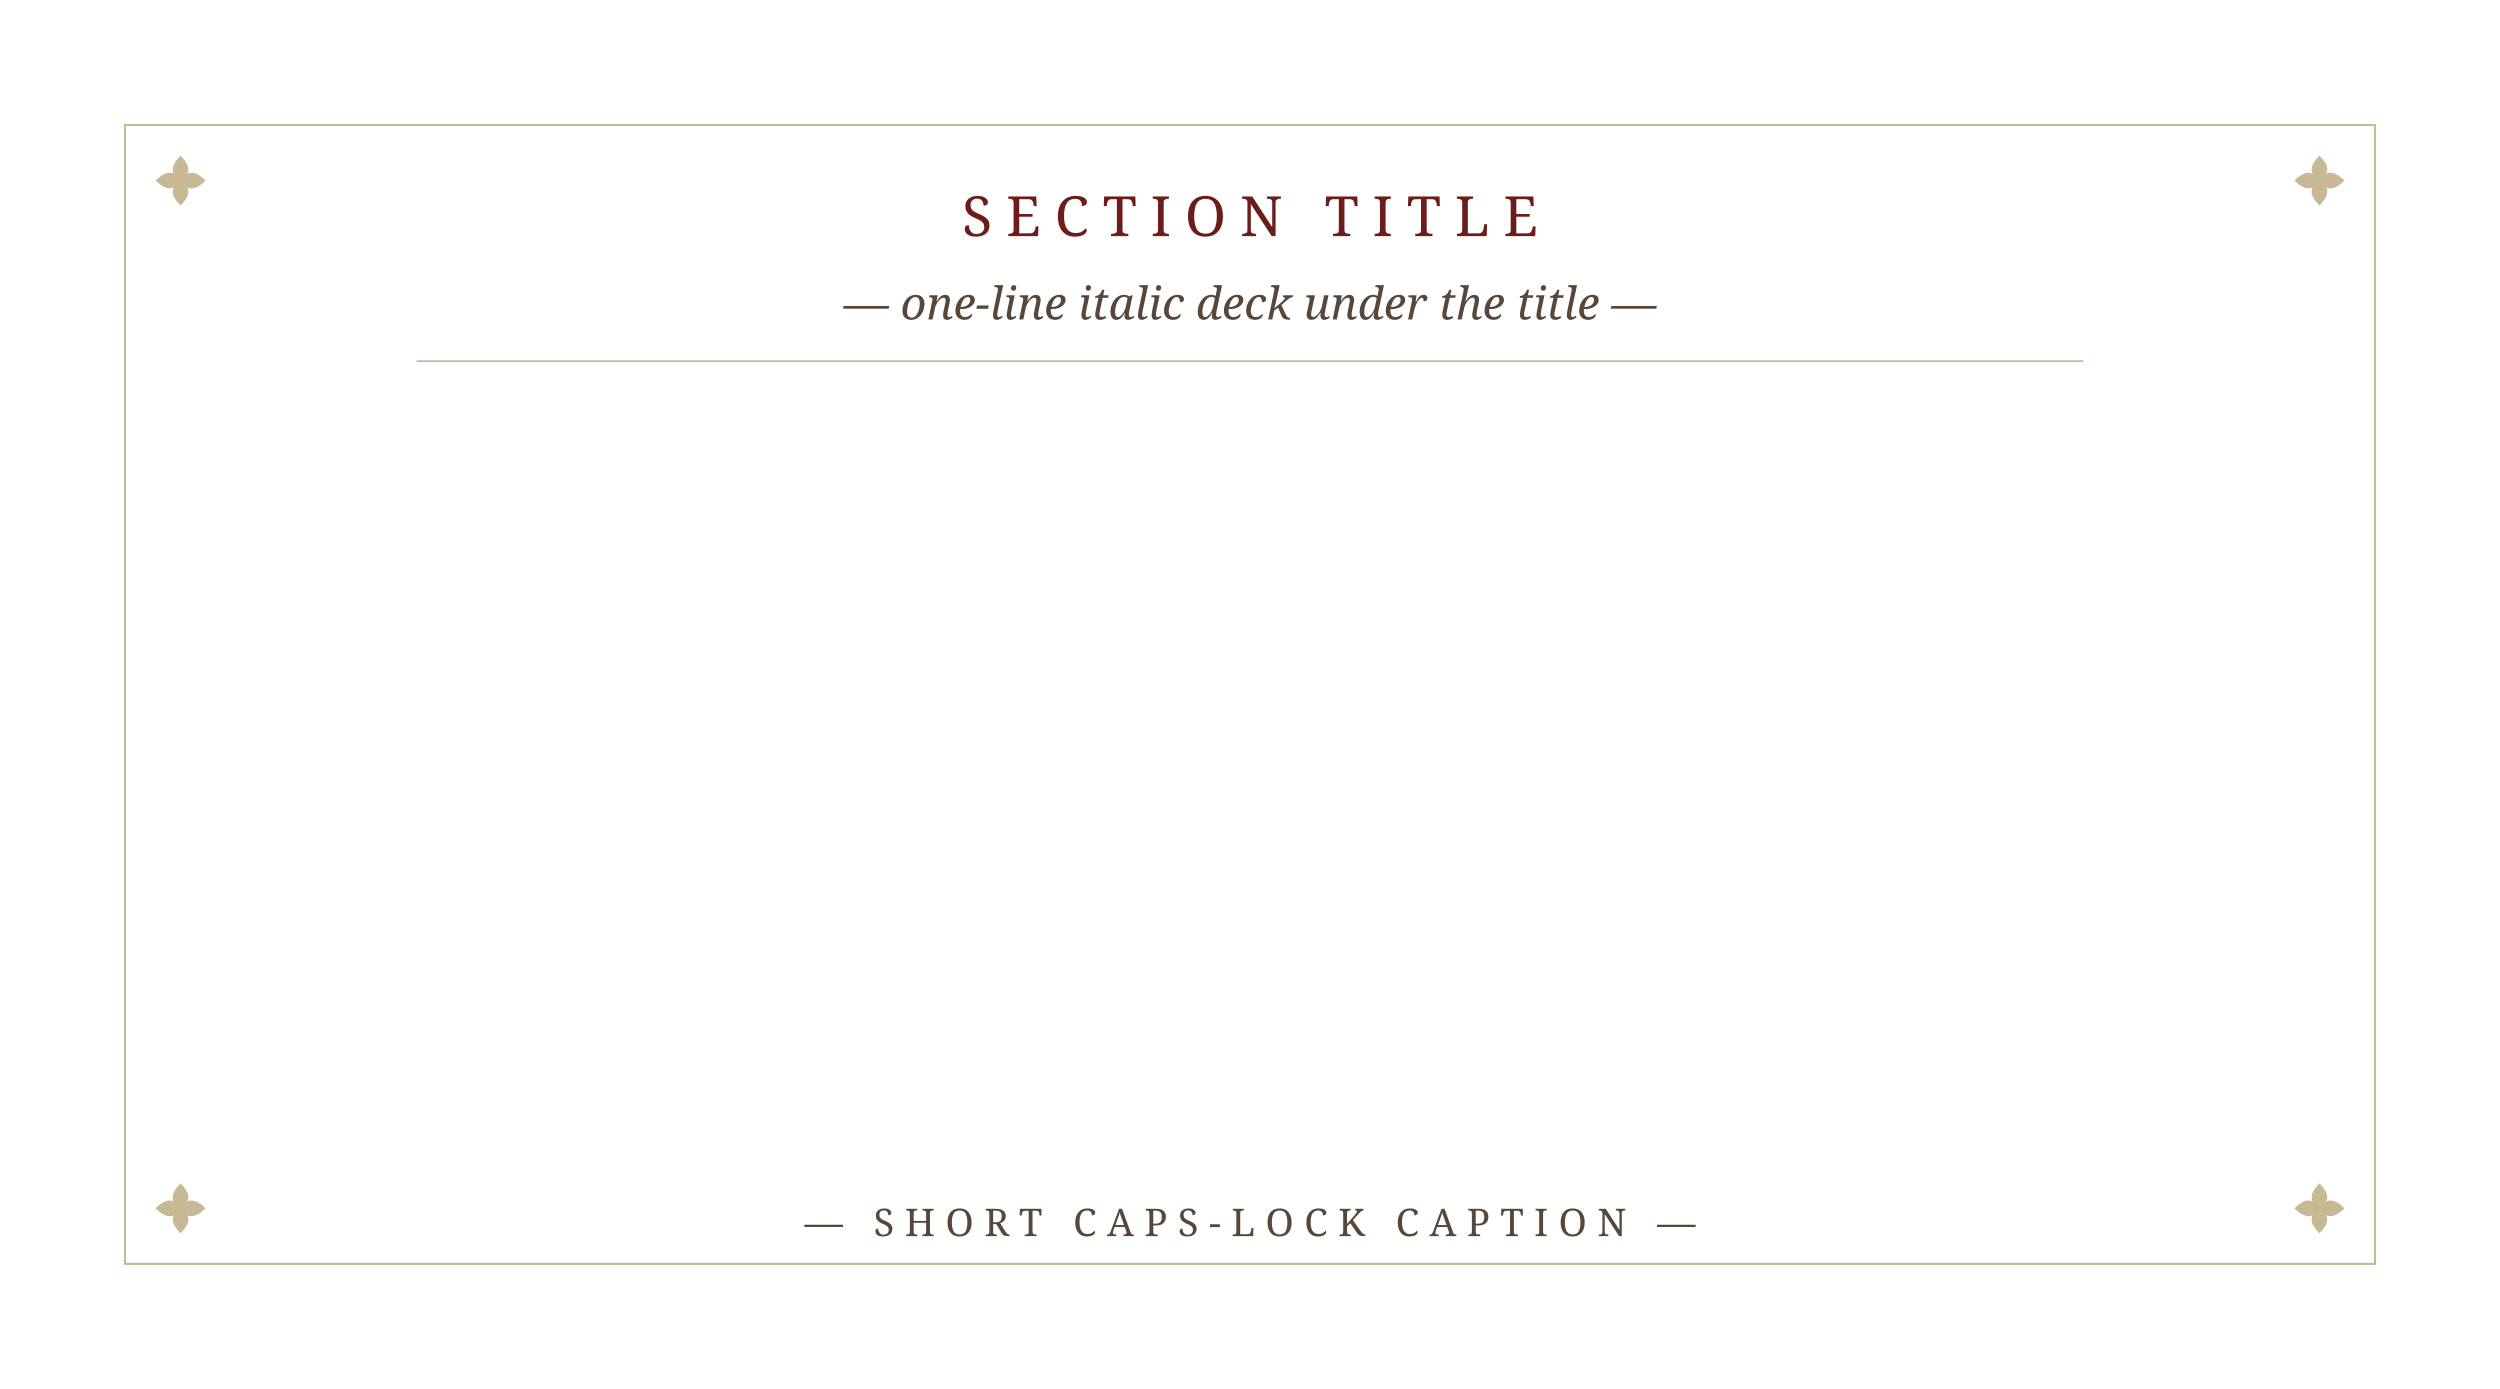
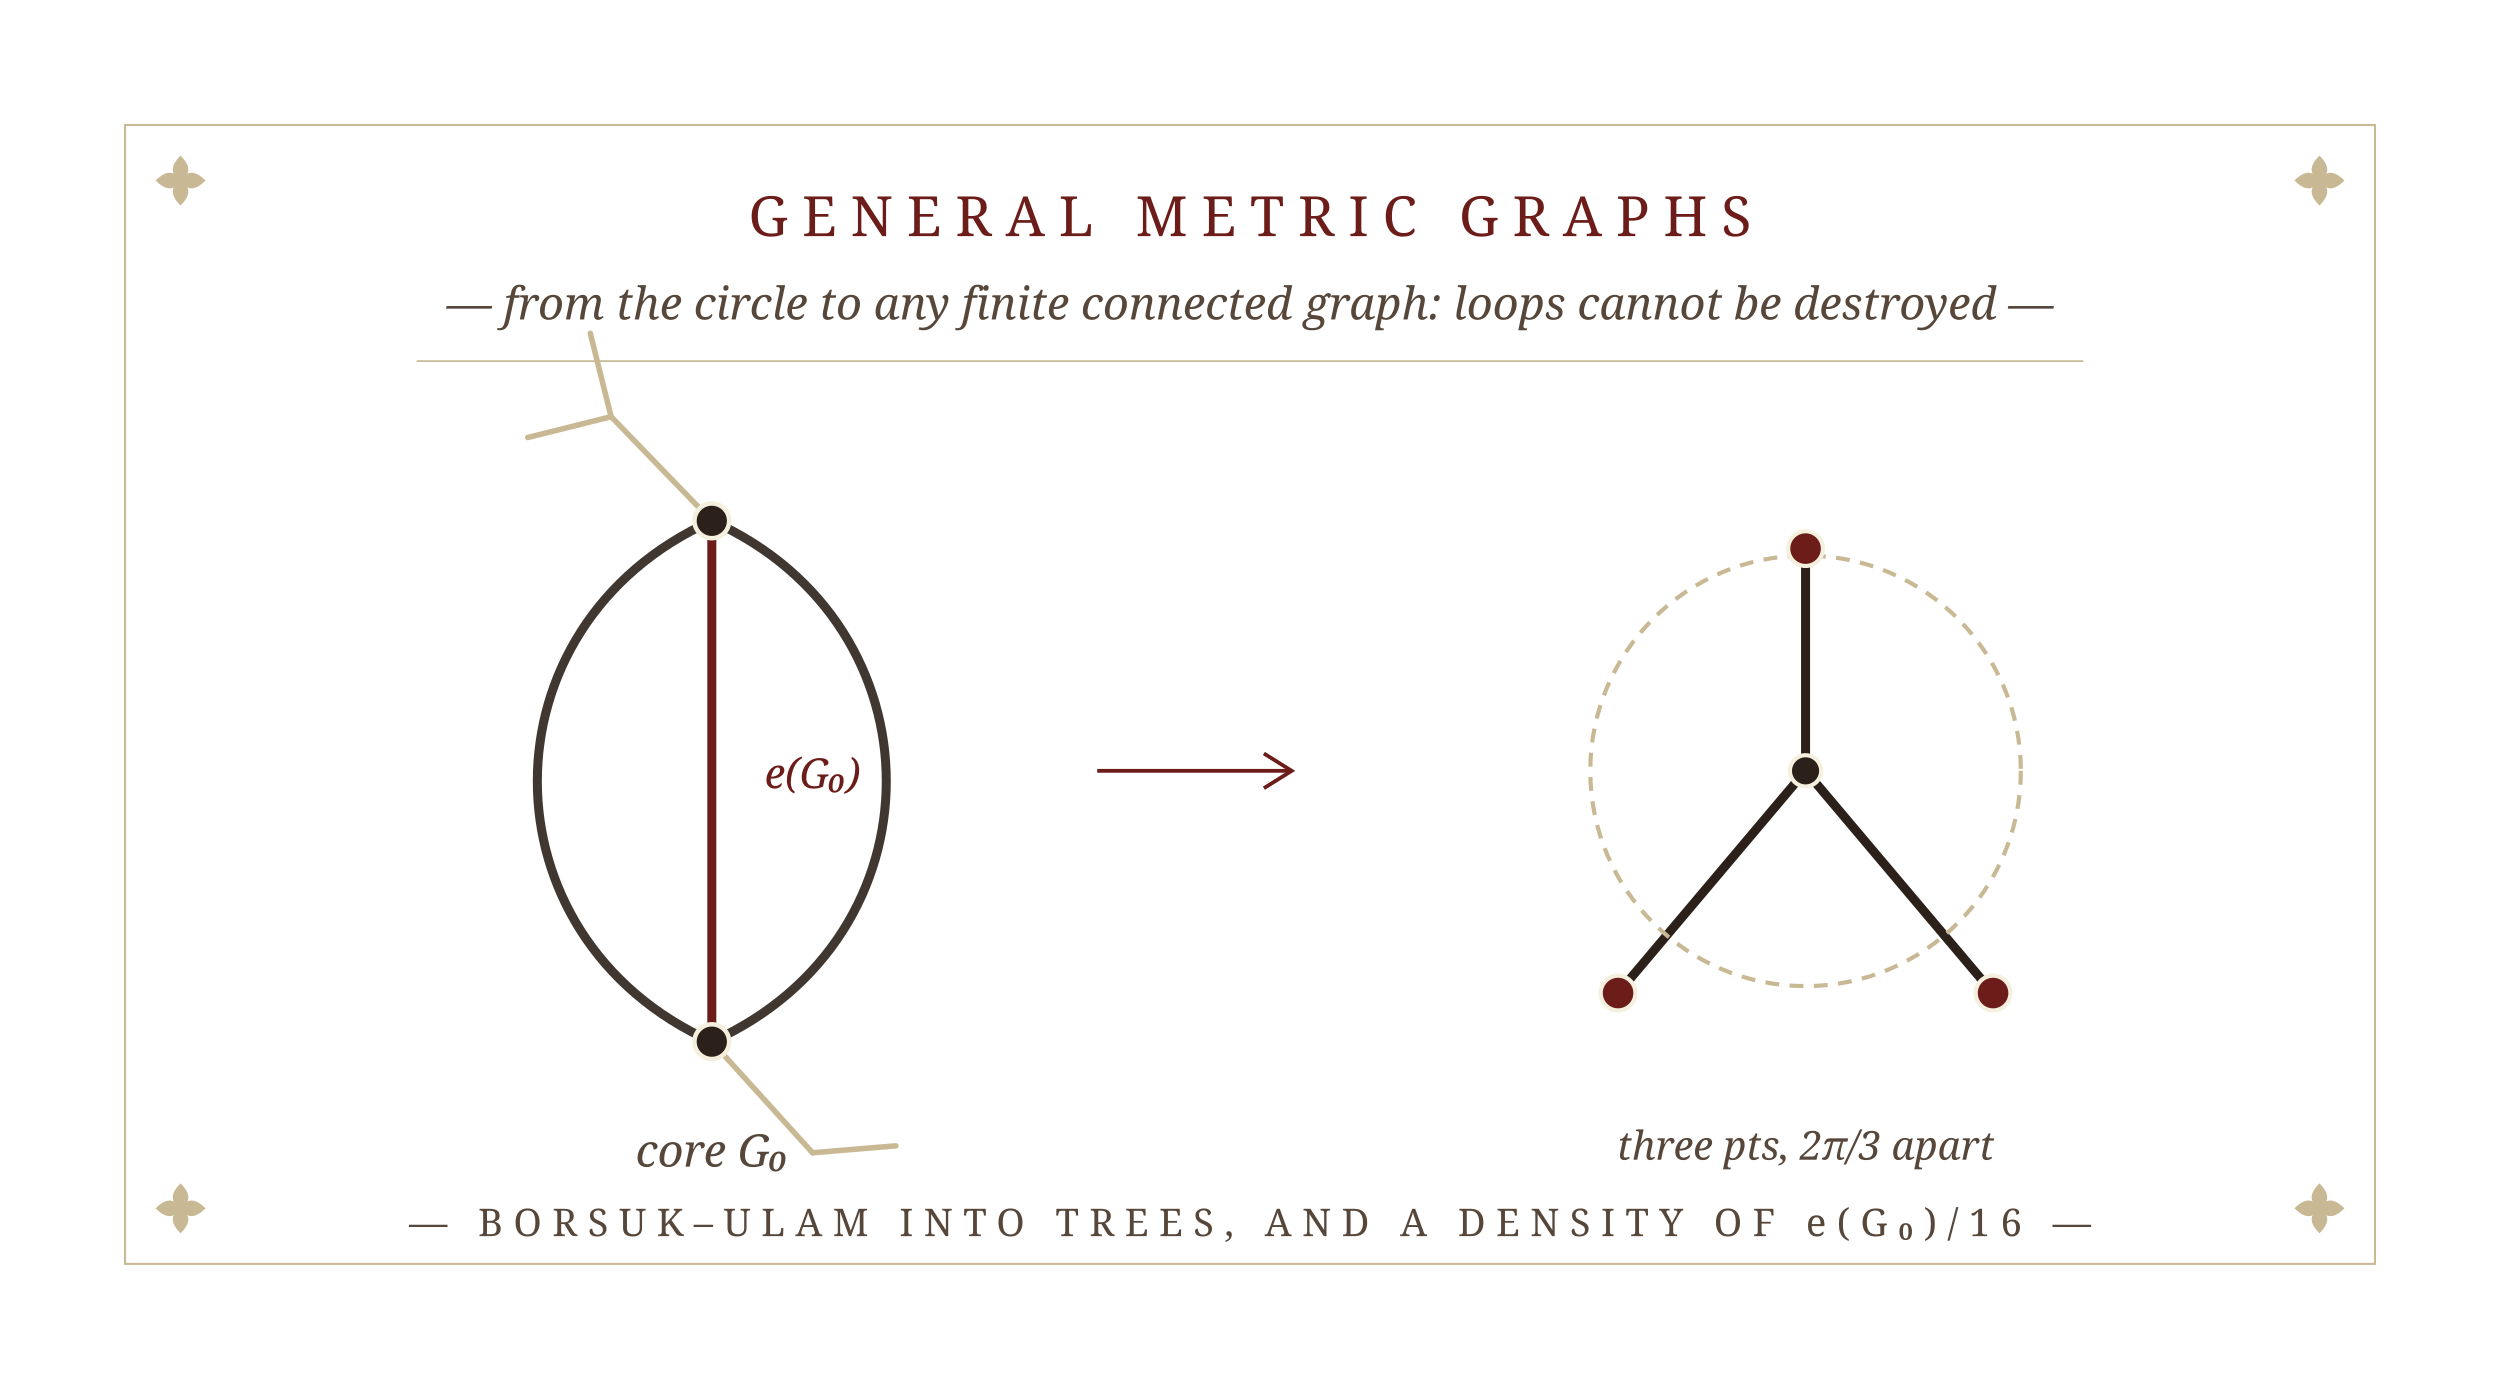
<svg xmlns="http://www.w3.org/2000/svg" viewBox="0 0 720 400" preserveAspectRatio="xMidYMid meet">
  <rect x="36" y="36" width="648" height="328" fill="none" stroke="#c8b894" stroke-width="0.6" />
-   <text x="360" y="68" fill="#6c1d1a" font-family="Alegreya SC, EB Garamond, Georgia, serif" font-weight="500" font-size="16" letter-spacing="4" text-anchor="middle">SECTION TITLE</text>
-   <text x="360" y="92" fill="#57473a" font-family="EB Garamond, Georgia, serif" font-style="italic" font-size="13" text-anchor="middle">— one-line italic deck under the title —</text>
+   <text x="360" y="68" fill="#6c1d1a" font-family="Alegreya SC, EB Garamond, Georgia, serif" font-weight="500" font-size="16" letter-spacing="4" text-anchor="middle">GENERAL METRIC GRAPHS</text>
+   <text x="360" y="92" fill="#57473a" font-family="EB Garamond, Georgia, serif" font-style="italic" font-size="13" text-anchor="middle">— from the circle to any finite connected graph: loops cannot be destroyed —</text>
  <line x1="120" y1="104" x2="600" y2="104" stroke="#c8b894" stroke-width="0.5" />
+   <g stroke="#c8b894" fill="none" stroke-width="1.6" stroke-linecap="round">
+     <line x1="205" y1="150" x2="176" y2="120" />
+     <line x1="176" y1="120" x2="152" y2="126" />
+     <line x1="176" y1="120" x2="170" y2="96" />
+     <line x1="205" y1="300" x2="234" y2="332" />
+     <line x1="234" y1="332" x2="258" y2="330" />
+   </g>
+   <g stroke="#2b211a" fill="none" stroke-width="2.6" stroke-linecap="round" opacity="0.9">
+     <path d="M 205 150 C 138 180 138 270 205 300" />
+     <path d="M 205 150 C 272 180 272 270 205 300" />
+   </g>
+   <line x1="205" y1="150" x2="205" y2="300" stroke="#6c1d1a" stroke-width="2.6" stroke-linecap="round" />
+   <g fill="#2b211a" stroke="#f5efde" stroke-width="1.3">
+     <circle cx="205" cy="150" r="5" />
+     <circle cx="205" cy="300" r="5" />
+   </g>
+   <text x="234" y="227" fill="#6c1d1a" font-family="EB Garamond, Georgia, serif" font-style="italic" font-size="12" text-anchor="middle">e(G₀)</text>
+   <text x="205" y="336" fill="#57473a" font-family="EB Garamond, Georgia, serif" font-style="italic" font-size="13" text-anchor="middle">core G₀</text>
+   <g stroke="#6c1d1a" fill="none" stroke-width="1.1">
+     <line x1="316" y1="222" x2="372" y2="222" />
+     <path d="M 364 217 L 372 222 L 364 227" />
+   </g>
+   <g stroke="#2b211a" fill="none" stroke-width="2.6" stroke-linecap="round">
+     <line x1="520" y1="222" x2="520" y2="158" />
+     <line x1="520" y1="222" x2="466" y2="286" />
+     <line x1="520" y1="222" x2="574" y2="286" />
+   </g>
+   <circle cx="520" cy="222" r="62" fill="none" stroke="#c8b894" stroke-width="1.2" stroke-dasharray="4 3" />
+   <g fill="#6c1d1a" stroke="#f5efde" stroke-width="1.2">
+     <circle cx="520" cy="158" r="5" />
+     <circle cx="466" cy="286" r="5" />
+     <circle cx="574" cy="286" r="5" />
+   </g>
+   <circle cx="520" cy="222" r="4.5" fill="#2b211a" stroke="#f5efde" stroke-width="1.2" />
+   <text x="520" y="334" fill="#57473a" font-family="EB Garamond, Georgia, serif" font-style="italic" font-size="11.5" text-anchor="middle">three pts, 2π/3 apart</text>
  <g fill="#c8b894" stroke="none">
    <g transform="translate(52, 52) scale(0.9)">
      <path d="M 0 -8 Q 5 -3 0 0 Q -5 -3 0 -8 Z" />
      <path d="M 0 8  Q 5 3  0 0 Q -5 3  0 8  Z" />
      <path d="M -8 0 Q -3 -5 0 0 Q -3 5 -8 0 Z" />
      <path d="M 8 0  Q 3 -5  0 0 Q 3 5  8 0  Z" />
      <circle cx="0" cy="0" r="2.0" />
    </g>
    <g transform="translate(668, 52) scale(0.9)">
      <path d="M 0 -8 Q 5 -3 0 0 Q -5 -3 0 -8 Z" />
      <path d="M 0 8  Q 5 3  0 0 Q -5 3  0 8  Z" />
      <path d="M -8 0 Q -3 -5 0 0 Q -3 5 -8 0 Z" />
      <path d="M 8 0  Q 3 -5  0 0 Q 3 5  8 0  Z" />
      <circle cx="0" cy="0" r="2.0" />
    </g>
    <g transform="translate(52, 348) scale(0.9)">
      <path d="M 0 -8 Q 5 -3 0 0 Q -5 -3 0 -8 Z" />
      <path d="M 0 8  Q 5 3  0 0 Q -5 3  0 8  Z" />
      <path d="M -8 0 Q -3 -5 0 0 Q -3 5 -8 0 Z" />
      <path d="M 8 0  Q 3 -5  0 0 Q 3 5  8 0  Z" />
      <circle cx="0" cy="0" r="2.0" />
    </g>
    <g transform="translate(668, 348) scale(0.9)">
      <path d="M 0 -8 Q 5 -3 0 0 Q -5 -3 0 -8 Z" />
      <path d="M 0 8  Q 5 3  0 0 Q -5 3  0 8  Z" />
      <path d="M -8 0 Q -3 -5 0 0 Q -3 5 -8 0 Z" />
      <path d="M 8 0  Q 3 -5  0 0 Q 3 5  8 0  Z" />
      <circle cx="0" cy="0" r="2.0" />
    </g>
  </g>
-   <text x="360" y="356" fill="#57473a" font-family="Alegreya SC, EB Garamond, Georgia, serif" font-size="11" letter-spacing="3" text-anchor="middle">— SHORT CAPS-LOCK CAPTION —</text>
+   <text x="360" y="356" fill="#57473a" font-family="Alegreya SC, EB Garamond, Georgia, serif" font-size="11" letter-spacing="3" text-anchor="middle">— BORSUK–ULAM INTO TREES, AND A DENSITY OF e(G₀)/16 —</text>
</svg>
